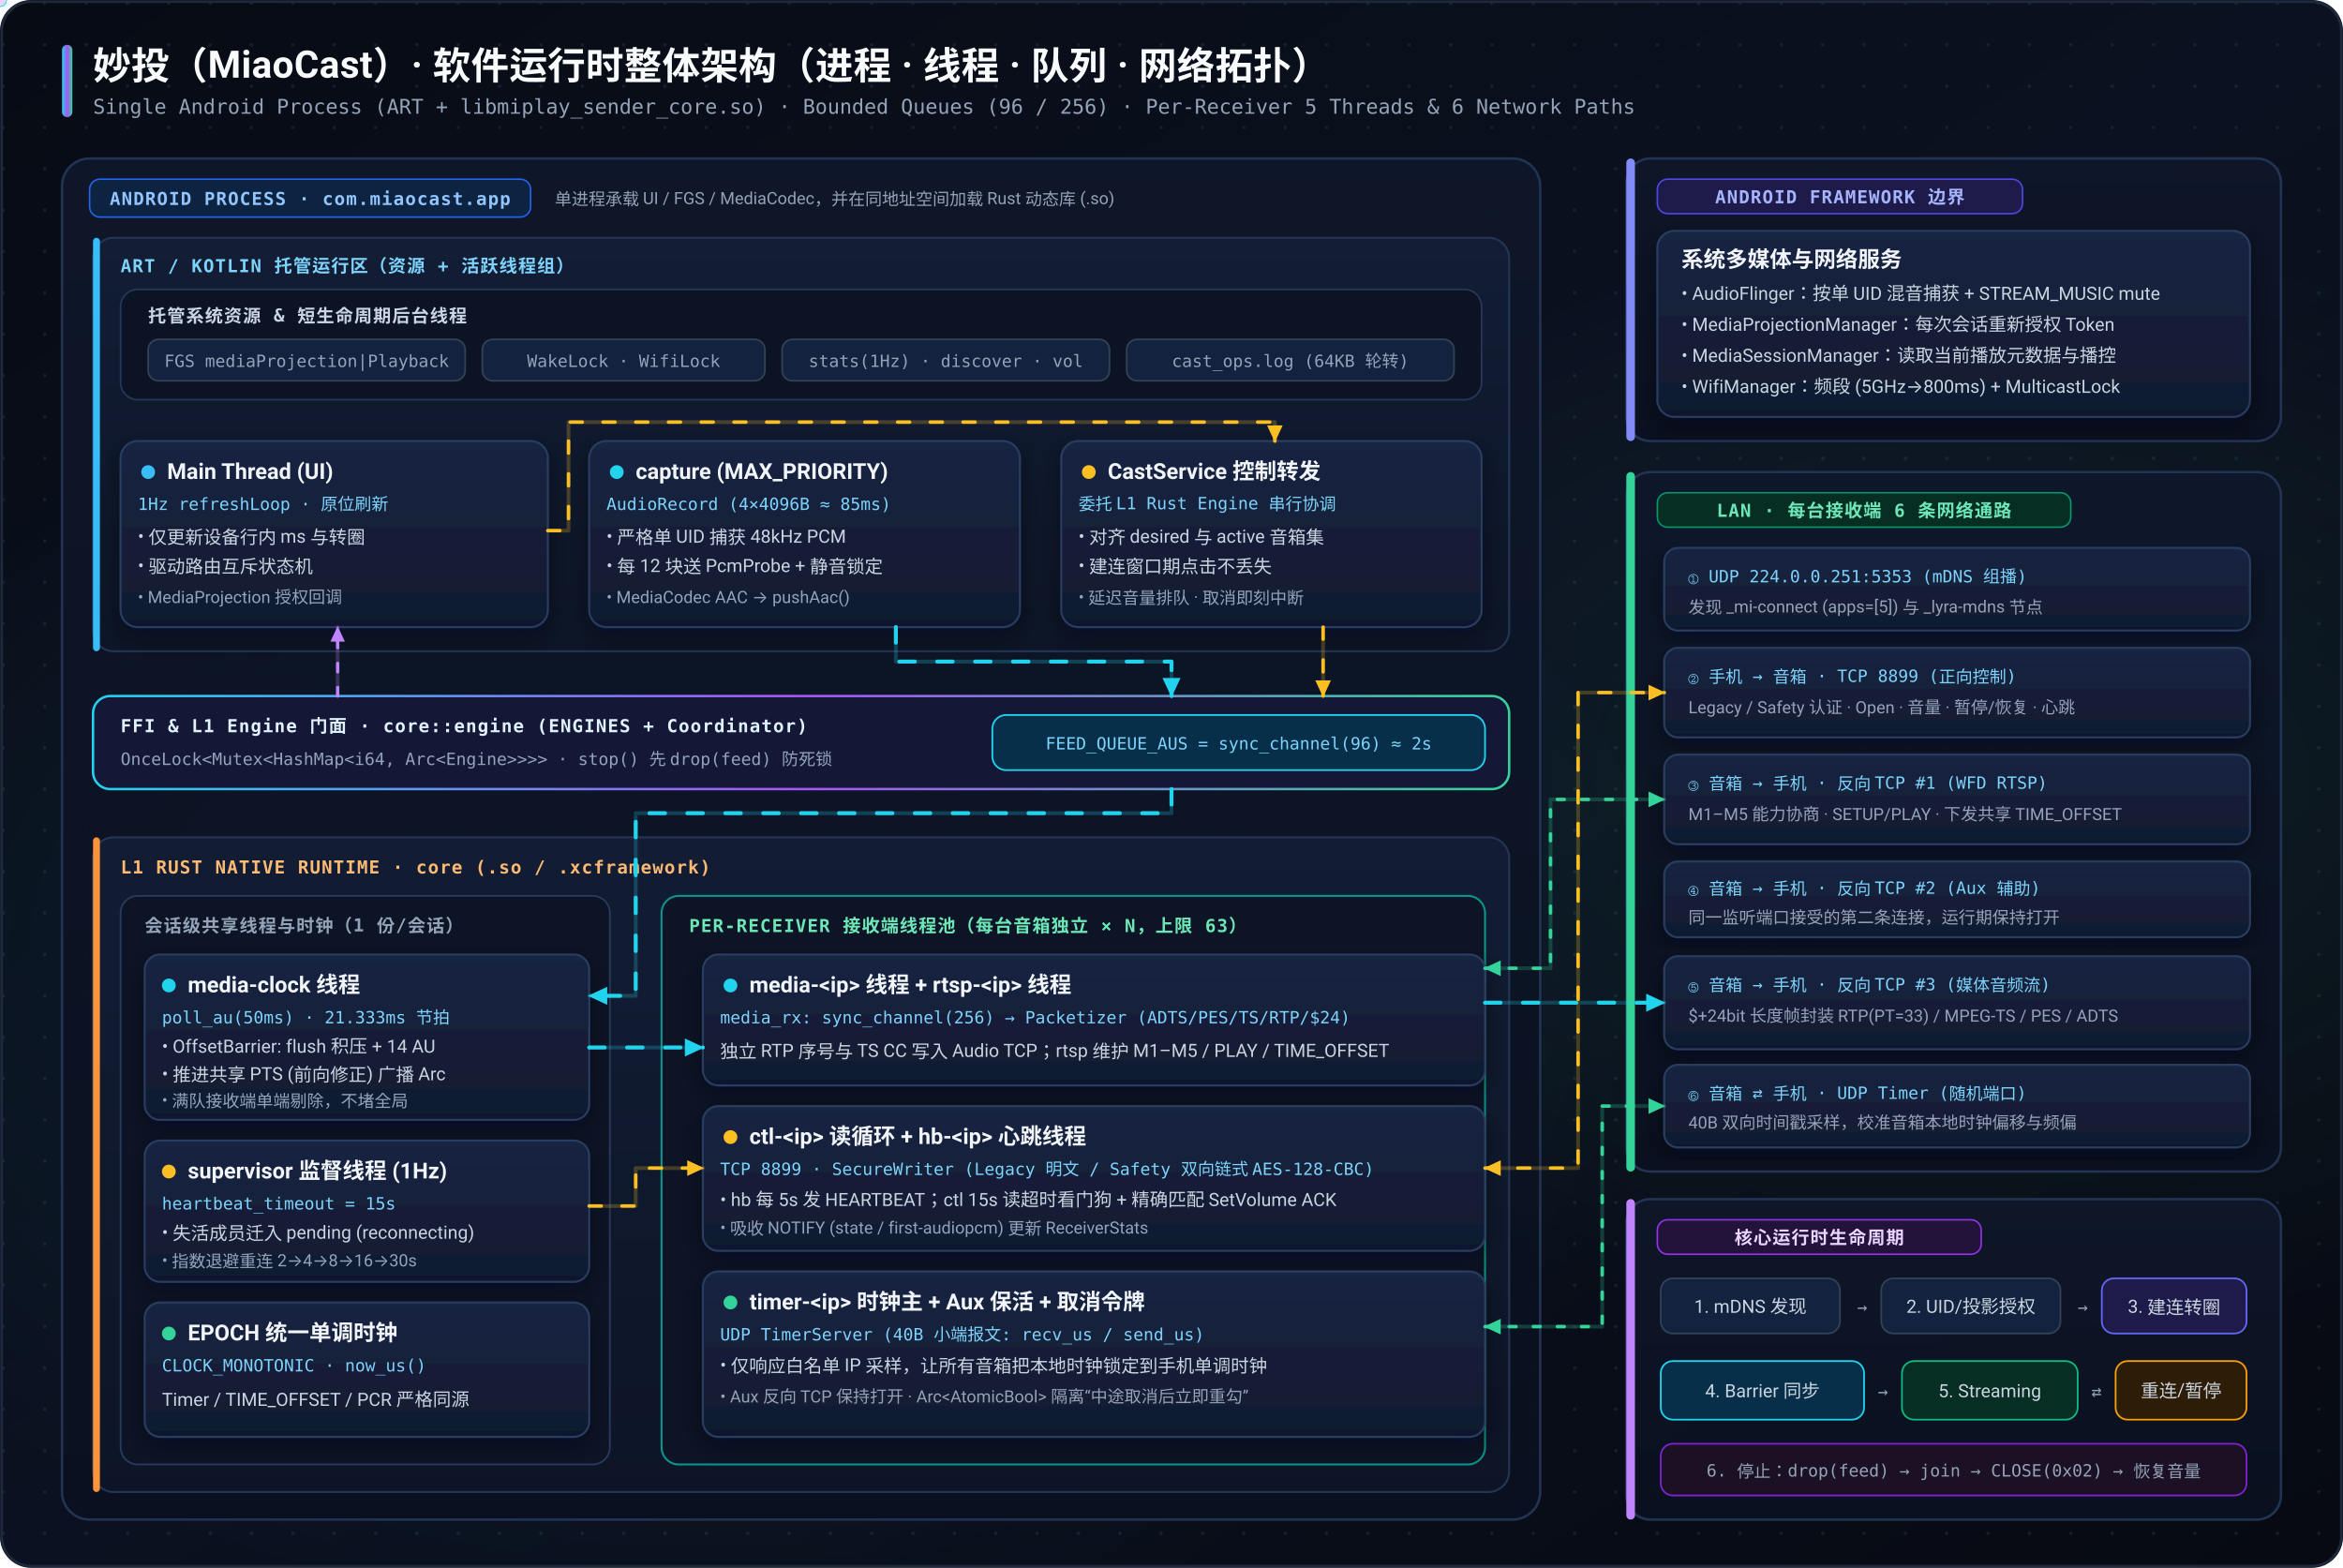
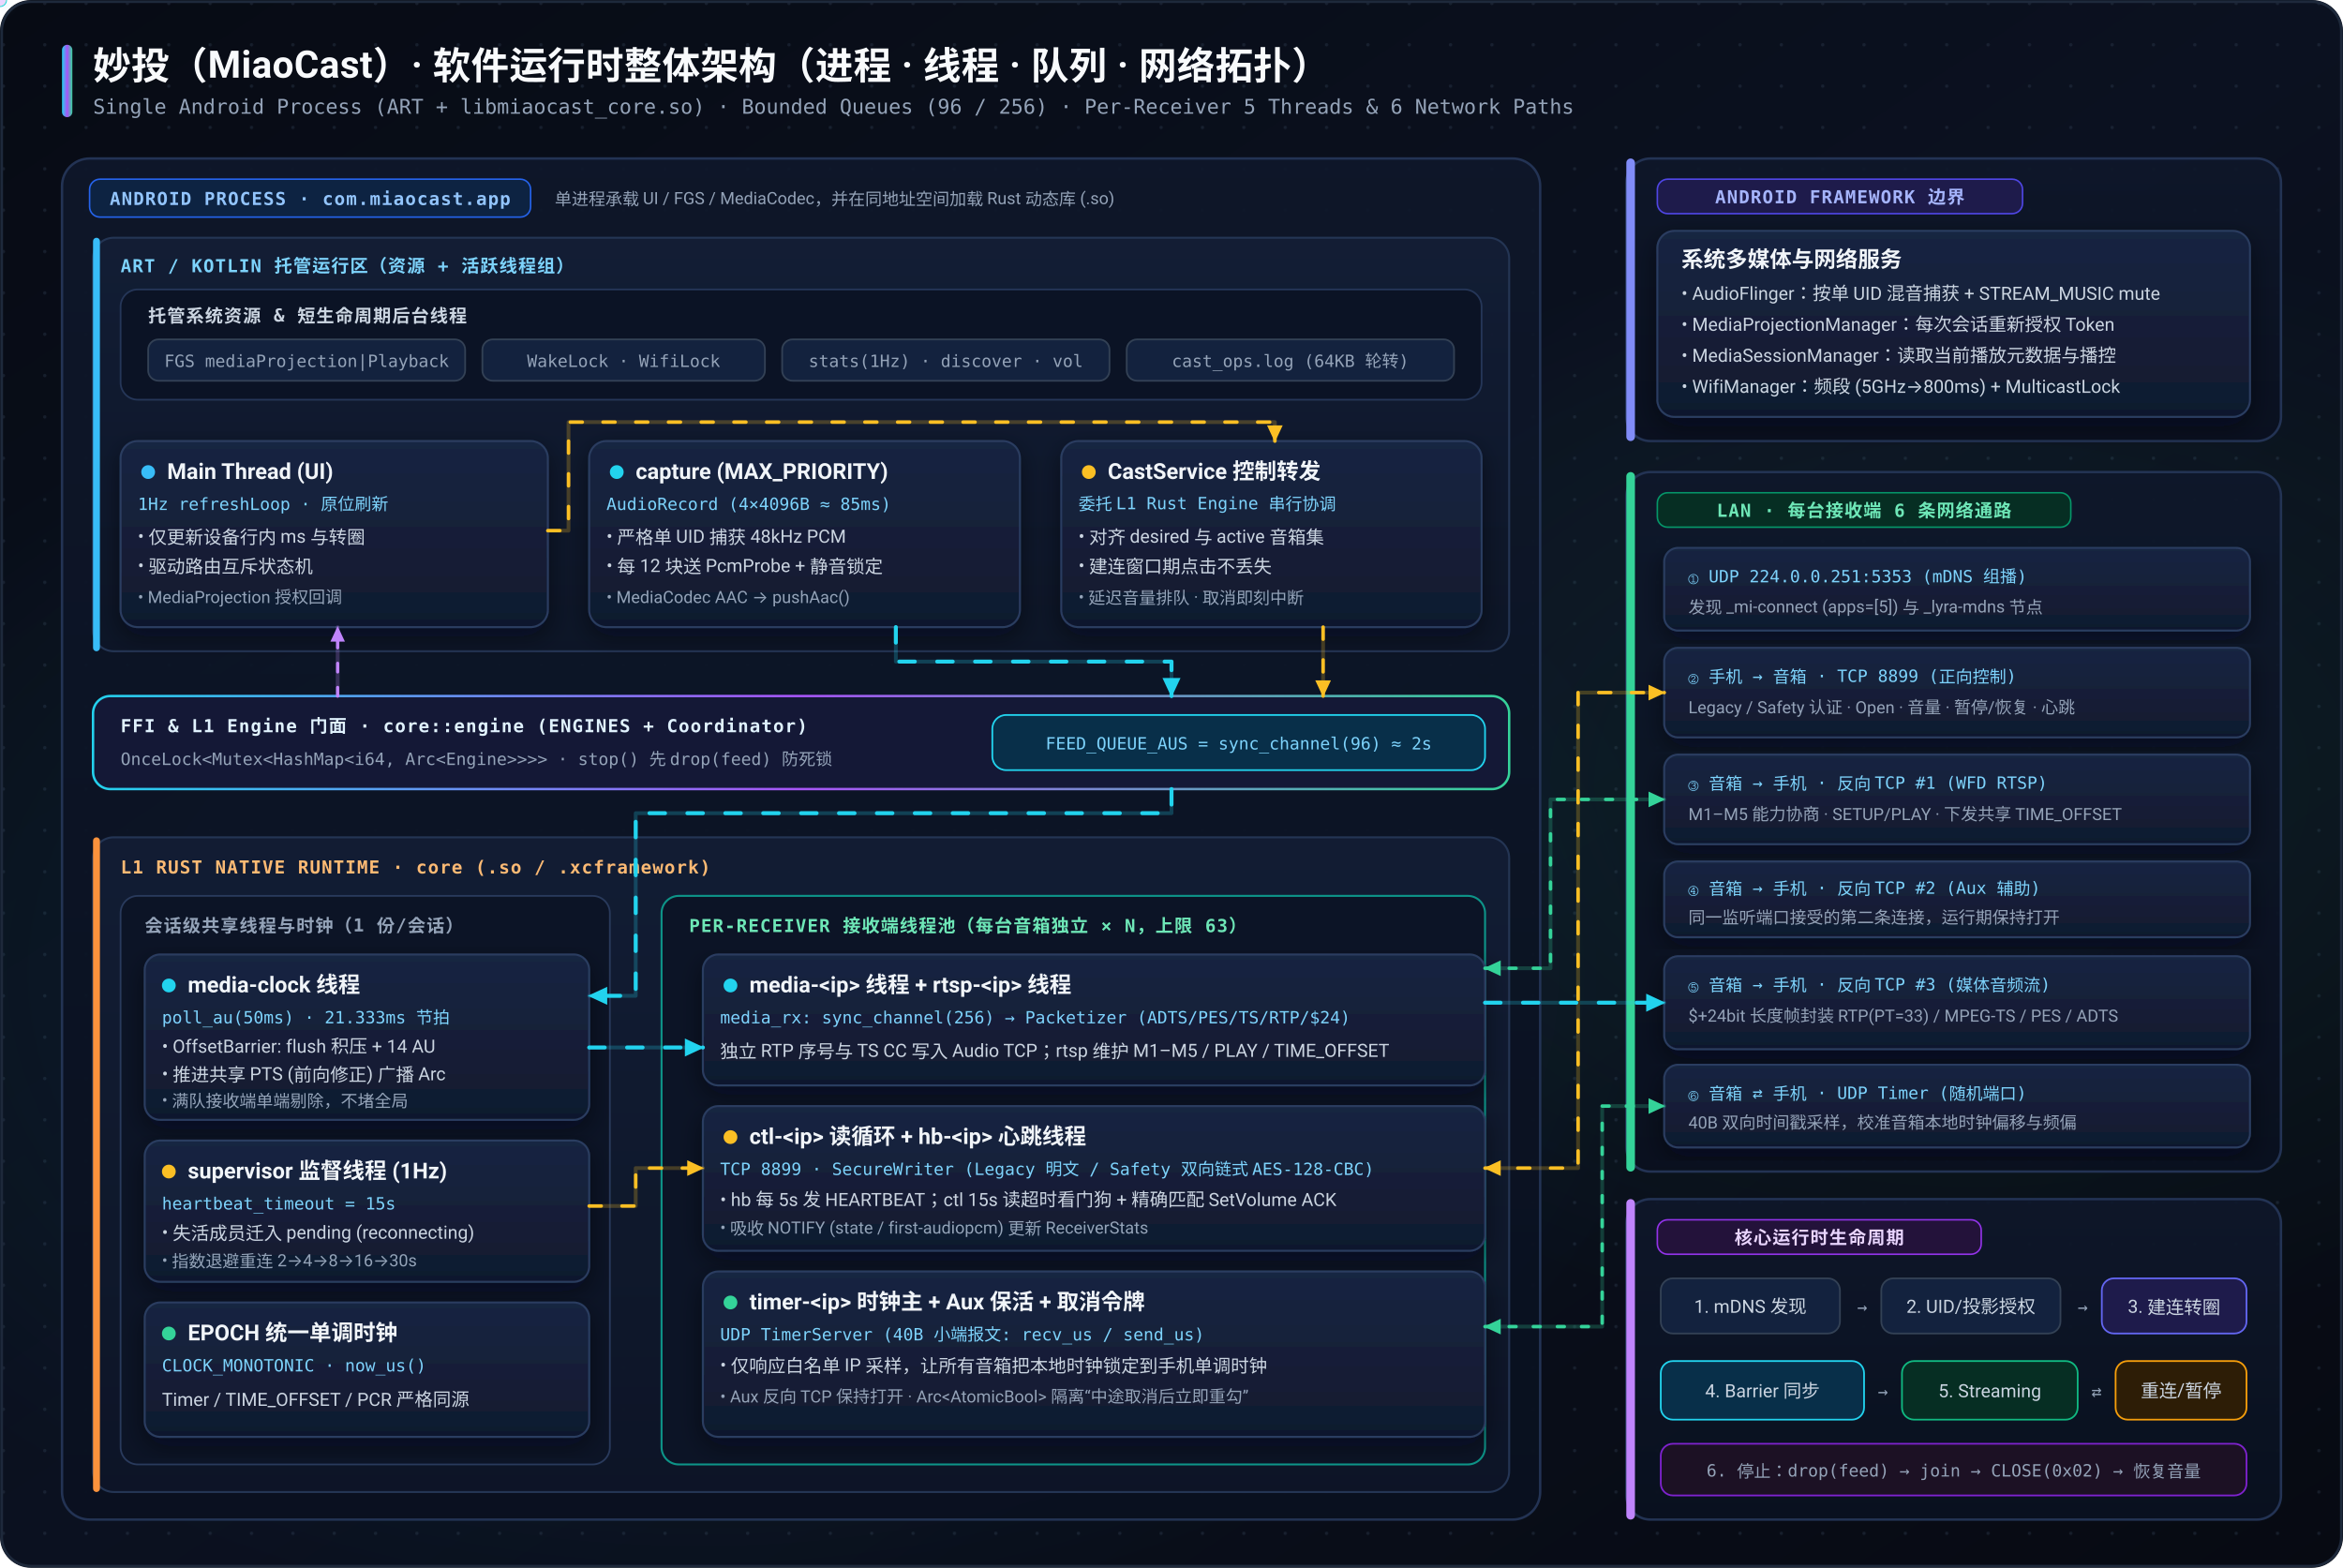
<svg xmlns="http://www.w3.org/2000/svg" viewBox="0 0 1360 910" width="1360" height="910" role="img" aria-labelledby="rt-title rt-desc">
  <defs>
    <linearGradient id="rt-bg" x1="0%" y1="0%" x2="100%" y2="100%">
      <stop offset="0%" stop-color="#070b14" />
      <stop offset="50%" stop-color="#0b1120" />
      <stop offset="100%" stop-color="#070a12" />
    </linearGradient>
    <linearGradient id="proc-surface" x1="0%" y1="0%" x2="0%" y2="100%">
      <stop offset="0%" stop-color="#0e172a" stop-opacity="0.92" />
      <stop offset="100%" stop-color="#09101f" stop-opacity="0.95" />
    </linearGradient>
    <linearGradient id="zone-surface" x1="0%" y1="0%" x2="0%" y2="100%">
      <stop offset="0%" stop-color="#131e36" stop-opacity="0.88" />
      <stop offset="100%" stop-color="#0d1527" stop-opacity="0.92" />
    </linearGradient>
    <linearGradient id="node-card" x1="0%" y1="0%" x2="0%" y2="100%">
      <stop offset="0%" stop-color="#182542" />
      <stop offset="100%" stop-color="#10192e" />
    </linearGradient>
    <linearGradient id="jni-bar" x1="0%" y1="0%" x2="100%" y2="0%">
      <stop offset="0%" stop-color="#22d3ee" />
      <stop offset="50%" stop-color="#a855f7" />
      <stop offset="100%" stop-color="#34d399" />
    </linearGradient>
    <radialGradient id="rt-glow-1" cx="30%" cy="62%" r="42%">
      <stop offset="0%" stop-color="#22d3ee" stop-opacity="0.11" />
      <stop offset="100%" stop-color="#22d3ee" stop-opacity="0" />
    </radialGradient>
    <radialGradient id="rt-glow-2" cx="84%" cy="50%" r="36%">
      <stop offset="0%" stop-color="#34d399" stop-opacity="0.09" />
      <stop offset="100%" stop-color="#34d399" stop-opacity="0" />
    </radialGradient>
    <pattern id="rt-grid" width="24" height="24" patternUnits="userSpaceOnUse">
      <circle cx="2" cy="2" r="1" fill="#334155" opacity="0.34" />
    </pattern>
    <filter id="rt-orb" x="-80%" y="-80%" width="260%" height="260%">
      <feGaussianBlur stdDeviation="3" result="b" />
      <feMerge>
        <feMergeNode in="b" />
        <feMergeNode in="SourceGraphic" />
      </feMerge>
    </filter>
    <filter id="rt-shadow" x="-6%" y="-10%" width="112%" height="126%">
      <feDropShadow dx="0" dy="5" stdDeviation="7" flood-color="#020617" flood-opacity="0.45" />
    </filter>
    <marker id="rt-arr-cyan" viewBox="0 0 10 10" refX="8" refY="5" markerWidth="6.5" markerHeight="6.5" orient="auto-start-reverse">
      <path d="M 1 1.5 L 8.5 5 L 1 8.5 z" fill="#22d3ee" />
    </marker>
    <marker id="rt-arr-amber" viewBox="0 0 10 10" refX="8" refY="5" markerWidth="6.5" markerHeight="6.5" orient="auto-start-reverse">
      <path d="M 1 1.5 L 8.5 5 L 1 8.5 z" fill="#fbbf24" />
    </marker>
    <marker id="rt-arr-emerald" viewBox="0 0 10 10" refX="8" refY="5" markerWidth="6.5" markerHeight="6.5" orient="auto-start-reverse">
      <path d="M 1 1.5 L 8.5 5 L 1 8.5 z" fill="#34d399" />
    </marker>
    <marker id="rt-arr-violet" viewBox="0 0 10 10" refX="8" refY="5" markerWidth="6.5" markerHeight="6.5" orient="auto-start-reverse">
      <path d="M 1 1.5 L 8.5 5 L 1 8.5 z" fill="#c084fc" />
    </marker>
    <path id="rp-cap-jni" d="M 520 364 L 520 384 L 680 384 L 680 404" />
    <path id="rp-jni-clk" d="M 680 458 L 680 472 L 369 472 L 369 578 L 342 578" />
    <path id="rp-clk-med" d="M 342 608 L 408 608" />
    <path id="rp-med-lan" d="M 862 582 L 966 582" />
    <path id="rp-ui-rec" d="M 318 308 L 330 308 L 330 245 L 740 245 L 740 256" />
    <path id="rp-rec-jni" d="M 768 364 L 768 404" />
    <path id="rp-ctl-lan" d="M 862 678 L 916 678 L 916 402 L 966 402" />
    <path id="rp-sup-rec" d="M 342 700 L 369 700 L 369 678 L 408 678" />
    <path id="rp-rtsp-lan" d="M 862 562 L 900 562 L 900 464 L 966 464" />
    <path id="rp-tmr-lan" d="M 862 770 L 930 770 L 930 642 L 966 642" />
    <path id="rp-stat-ui" d="M 196 404 L 196 364" />
    <style>
      .sans { font-family: -apple-system, BlinkMacSystemFont, "PingFang SC", "Hiragino Sans GB", "Microsoft YaHei", "Segoe UI", Roboto, sans-serif; }
      .mono { font-family: "SF Mono", ui-monospace, "Cascadia Code", Menlo, Consolas, monospace; }
      .title { font-size: 22px; font-weight: 700; fill: #f8fafc; letter-spacing: 0.2px; }
      .sub { font-size: 11.8px; fill: #94a3b8; }
      .proc-box { fill: url(#proc-surface); stroke: #233354; stroke-width: 1.4; }
      .zone-box { fill: url(#zone-surface); stroke: #243554; stroke-width: 1.15; }
      .node { fill: url(#node-card); stroke: #2b3c60; stroke-width: 1.15; filter: url(#rt-shadow); }
      .tag { font-size: 10.4px; font-weight: 700; letter-spacing: 0.6px; }
      .ntitle { font-size: 12.8px; font-weight: 700; fill: #f1f5f9; }
      .nmono { font-size: 9.8px; fill: #7dd3fc; }
      .nbody { font-size: 10.6px; fill: #cbd5e1; }
      .nmeta { font-size: 9.8px; fill: #94a3b8; }
      .wbase { fill: none; stroke-width: 2.2; stroke-linecap: round; stroke-linejoin: round; opacity: 0.24; }
      .wcyan { fill: none; stroke: #22d3ee; stroke-width: 2.3; stroke-linecap: round; stroke-linejoin: round; stroke-dasharray: 9 13; animation: rt-flow 1.3s linear infinite; }
      .wamber { fill: none; stroke: #fbbf24; stroke-width: 2; stroke-linecap: round; stroke-linejoin: round; stroke-dasharray: 7 12; animation: rt-flow 1.85s linear infinite; }
      .wemerald { fill: none; stroke: #34d399; stroke-width: 2; stroke-linecap: round; stroke-linejoin: round; stroke-dasharray: 4 10; animation: rt-flow 2.1s linear infinite; }
      .wviolet { fill: none; stroke: #c084fc; stroke-width: 1.85; stroke-linecap: round; stroke-linejoin: round; stroke-dasharray: 5 9; animation: rt-flow 2.2s linear infinite; }
      .hb-dot { animation: hb 1.6s ease-in-out infinite; }
      @keyframes rt-flow { from { stroke-dashoffset: 44; } to { stroke-dashoffset: 0; } }
      @keyframes hb { 0%, 100% { opacity: 0.35; } 50% { opacity: 1; } }
      @media (prefers-reduced-motion: reduce) {
        .wcyan, .wamber, .wemerald, .wviolet, .hb-dot { animation: none !important; }
      }
    </style>
  </defs>
  <rect width="1360" height="910" rx="18" fill="url(#rt-bg)" />
  <rect width="1360" height="910" rx="18" fill="url(#rt-grid)" />
  <rect width="1360" height="910" rx="18" fill="url(#rt-glow-1)" />
  <rect width="1360" height="910" rx="18" fill="url(#rt-glow-2)" />
  <rect x="1" y="1" width="1358" height="908" rx="17" fill="none" stroke="#1e293b" stroke-width="1.5" />
  <g transform="translate(36, 22)">
    <rect x="0" y="4" width="6" height="42" rx="3" fill="url(#jni-bar)" />
    <text x="18" y="24" class="sans title">妙投（MiaoCast）· 软件运行时整体架构（进程 · 线程 · 队列 · 网络拓扑）</text>
-     <text x="18" y="44" class="mono sub">Single Android Process (ART + libmiplay_sender_core.so) · Bounded Queues (96 / 256) · Per-Receiver 5 Threads &amp; 6 Network Paths</text>
+     <text x="18" y="44" class="mono sub">Single Android Process (ART + libmiaocast_core.so) · Bounded Queues (96 / 256) · Per-Receiver 5 Threads &amp; 6 Network Paths</text>
  </g>
  <g>
    <rect x="36" y="92" width="858" height="790" rx="16" class="proc-box" />
    <rect x="52" y="104" width="256" height="22" rx="6" fill="#0d2342" stroke="#2563eb" stroke-width="0.9" />
    <text x="180" y="119" text-anchor="middle" class="mono tag" fill="#93c5fd">ANDROID PROCESS · com.miaocast.app</text>
    <text x="322" y="119" class="sans nmeta">单进程承载 UI / FGS / MediaCodec，并在同地址空间加载 Rust 动态库 (.so)</text>
    <rect x="54" y="138" width="822" height="240" rx="12" class="zone-box" />
    <rect x="54" y="138" width="4" height="240" rx="2" fill="#38bdf8" />
    <text x="70" y="158" class="mono tag" fill="#7dd3fc">ART / KOTLIN 托管运行区（资源 + 活跃线程组）</text>
    <rect x="70" y="168" width="790" height="64" rx="10" fill="#0b1325" stroke="#253658" stroke-width="1" />
    <text x="86" y="187" class="mono tag" fill="#cbd5e1">托管系统资源 &amp; 短生命周期后台线程</text>
    <rect x="86" y="197" width="184" height="24" rx="6" fill="#13223e" stroke="#334155" />
    <text x="178" y="213" text-anchor="middle" class="mono nmeta" fill="#e2e8f0">FGS mediaProjection|Playback</text>
    <rect x="280" y="197" width="164" height="24" rx="6" fill="#13223e" stroke="#334155" />
    <text x="362" y="213" text-anchor="middle" class="mono nmeta" fill="#e2e8f0">WakeLock · WifiLock</text>
    <rect x="454" y="197" width="190" height="24" rx="6" fill="#13223e" stroke="#334155" />
    <text x="549" y="213" text-anchor="middle" class="mono nmeta" fill="#e2e8f0">stats(1Hz) · discover · vol</text>
    <rect x="654" y="197" width="190" height="24" rx="6" fill="#13223e" stroke="#334155" />
    <text x="749" y="213" text-anchor="middle" class="mono nmeta" fill="#e2e8f0">cast_ops.log (64KB 轮转)</text>
    <rect x="70" y="256" width="248" height="108" rx="10" class="node" />
    <circle cx="86" cy="274" r="4" fill="#38bdf8" />
    <text x="97" y="278" class="sans ntitle">Main Thread (UI)</text>
    <text x="80" y="296" class="mono nmono">1Hz refreshLoop · 原位刷新</text>
    <text x="80" y="315" class="sans nbody">• 仅更新设备行内 ms 与转圈</text>
    <text x="80" y="332" class="sans nbody">• 驱动路由互斥状态机</text>
    <text x="80" y="350" class="sans nmeta">• MediaProjection 授权回调</text>
    <rect x="342" y="256" width="250" height="108" rx="10" class="node" stroke="#0891b2" />
    <circle cx="358" cy="274" r="4" fill="#22d3ee" class="hb-dot" />
    <text x="369" y="278" class="sans ntitle">capture (MAX_PRIORITY)</text>
    <text x="352" y="296" class="mono nmono">AudioRecord (4×4096B ≈ 85ms)</text>
    <text x="352" y="315" class="sans nbody">• 严格单 UID 捕获 48kHz PCM</text>
    <text x="352" y="332" class="sans nbody">• 每 12 块送 PcmProbe + 静音锁定</text>
    <text x="352" y="350" class="sans nmeta">• MediaCodec AAC → pushAac()</text>
    <rect x="616" y="256" width="244" height="108" rx="10" class="node" stroke="#b45309" />
    <circle cx="632" cy="274" r="4" fill="#fbbf24" />
    <text x="643" y="278" class="sans ntitle">CastService 控制转发</text>
    <text x="626" y="296" class="mono nmono">委托 L1 Rust Engine 串行协调</text>
    <text x="626" y="315" class="sans nbody">• 对齐 desired 与 active 音箱集</text>
    <text x="626" y="332" class="sans nbody">• 建连窗口期点击不丢失</text>
    <text x="626" y="350" class="sans nmeta">• 延迟音量排队 · 取消即刻中断</text>
    <rect x="54" y="404" width="822" height="54" rx="10" fill="#141836" stroke="url(#jni-bar)" stroke-width="1.4" />
    <text x="70" y="425" class="mono tag" fill="#e0f2fe">FFI &amp; L1 Engine 门面 · core::engine (ENGINES + Coordinator)</text>
    <text x="70" y="444" class="mono nmeta">OnceLock&lt;Mutex&lt;HashMap&lt;i64, Arc&lt;Engine&gt;&gt;&gt;&gt; · stop() 先 drop(feed) 防死锁</text>
    <rect x="576" y="415" width="286" height="32" rx="8" fill="#082f49" stroke="#22d3ee" stroke-width="1" />
    <text x="719" y="435" text-anchor="middle" class="mono nmono" fill="#67e8f9">FEED_QUEUE_AUS = sync_channel(96) ≈ 2s</text>
    <rect x="54" y="486" width="822" height="380" rx="12" class="zone-box" />
    <rect x="54" y="486" width="4" height="380" rx="2" fill="#fb923c" />
    <text x="70" y="507" class="mono tag" fill="#fdba74">L1 RUST NATIVE RUNTIME · core (.so / .xcframework)</text>
    <rect x="70" y="520" width="284" height="330" rx="10" fill="#0c1426" stroke="#293a5c" stroke-width="1" />
    <text x="84" y="541" class="mono tag" fill="#94a3b8">会话级共享线程与时钟（1 份/会话）</text>
    <rect x="84" y="554" width="258" height="96" rx="9" class="node" stroke="#0891b2" />
    <circle cx="98" cy="572" r="4" fill="#22d3ee" class="hb-dot" />
    <text x="109" y="576" class="sans ntitle">media-clock 线程</text>
    <text x="94" y="594" class="mono nmono">poll_au(50ms) · 21.333ms 节拍</text>
    <text x="94" y="611" class="sans nbody">• OffsetBarrier: flush 积压 + 14 AU</text>
    <text x="94" y="627" class="sans nbody">• 推进共享 PTS (前向修正) 广播 Arc</text>
    <text x="94" y="642" class="sans nmeta">• 满队接收端单端剔除，不堵全局</text>
    <rect x="84" y="662" width="258" height="82" rx="9" class="node" stroke="#b45309" />
    <circle cx="98" cy="680" r="4" fill="#fbbf24" />
    <text x="109" y="684" class="sans ntitle">supervisor 监督线程 (1Hz)</text>
    <text x="94" y="702" class="mono nmono">heartbeat_timeout = 15s</text>
    <text x="94" y="719" class="sans nbody">• 失活成员迁入 pending (reconnecting)</text>
    <text x="94" y="735" class="sans nmeta">• 指数退避重连 2→4→8→16→30s</text>
    <rect x="84" y="756" width="258" height="78" rx="9" class="node" stroke="#059669" />
    <circle cx="98" cy="774" r="4" fill="#34d399" />
    <text x="109" y="778" class="sans ntitle">EPOCH 统一单调时钟</text>
    <text x="94" y="796" class="mono nmono">CLOCK_MONOTONIC · now_us()</text>
    <text x="94" y="816" class="sans nbody">Timer / TIME_OFFSET / PCR 严格同源</text>
    <rect x="384" y="520" width="478" height="330" rx="10" fill="#0c1426" stroke="#0d9488" stroke-width="1.15" />
    <text x="400" y="541" class="mono tag" fill="#6ee7b7">PER-RECEIVER 接收端线程池（每台音箱独立 × N，上限 63）</text>
    <rect x="408" y="554" width="454" height="76" rx="9" class="node" stroke="#0891b2" />
    <circle cx="424" cy="572" r="4" fill="#22d3ee" class="hb-dot" />
    <text x="435" y="576" class="sans ntitle">media-&lt;ip&gt; 线程 + rtsp-&lt;ip&gt; 线程</text>
    <text x="418" y="594" class="mono nmono">media_rx: sync_channel(256) → Packetizer (ADTS/PES/TS/RTP/$24)</text>
    <text x="418" y="614" class="sans nbody">独立 RTP 序号与 TS CC 写入 Audio TCP；rtsp 维护 M1–M5 / PLAY / TIME_OFFSET</text>
    <rect x="408" y="642" width="454" height="84" rx="9" class="node" stroke="#b45309" />
    <circle cx="424" cy="660" r="4" fill="#fbbf24" class="hb-dot" />
    <text x="435" y="664" class="sans ntitle">ctl-&lt;ip&gt; 读循环 + hb-&lt;ip&gt; 心跳线程</text>
    <text x="418" y="682" class="mono nmono">TCP 8899 · SecureWriter (Legacy 明文 / Safety 双向链式 AES-128-CBC)</text>
    <text x="418" y="700" class="sans nbody">• hb 每 5s 发 HEARTBEAT；ctl 15s 读超时看门狗 + 精确匹配 SetVolume ACK</text>
    <text x="418" y="716" class="sans nmeta">• 吸收 NOTIFY (state / first-audiopcm) 更新 ReceiverStats</text>
    <rect x="408" y="738" width="454" height="96" rx="9" class="node" stroke="#059669" />
    <circle cx="424" cy="756" r="4" fill="#34d399" class="hb-dot" />
    <text x="435" y="760" class="sans ntitle">timer-&lt;ip&gt; 时钟主 + Aux 保活 + 取消令牌</text>
    <text x="418" y="778" class="mono nmono">UDP TimerServer (40B 小端报文: recv_us / send_us)</text>
    <text x="418" y="796" class="sans nbody">• 仅响应白名单 IP 采样，让所有音箱把本地时钟锁定到手机单调时钟</text>
    <text x="418" y="814" class="sans nmeta">• Aux 反向 TCP 保持打开 · Arc&lt;AtomicBool&gt; 隔离“中途取消后立即重勾”</text>
  </g>
  <g>
    <rect x="944" y="92" width="380" height="164" rx="14" class="proc-box" />
    <rect x="944" y="92" width="5" height="164" rx="2.5" fill="#818cf8" />
    <rect x="962" y="104" width="212" height="20" rx="6" fill="#1e1b4b" stroke="#4f46e5" stroke-width="0.9" />
    <text x="1068" y="118" text-anchor="middle" class="mono tag" fill="#a5b4fc">ANDROID FRAMEWORK 边界</text>
    <rect x="962" y="134" width="344" height="108" rx="10" class="node" />
    <text x="976" y="155" class="sans ntitle">系统多媒体与网络服务</text>
    <text x="976" y="174" class="sans nbody">• AudioFlinger：按单 UID 混音捕获 + STREAM_MUSIC mute</text>
    <text x="976" y="192" class="sans nbody">• MediaProjectionManager：每次会话重新授权 Token</text>
    <text x="976" y="210" class="sans nbody">• MediaSessionManager：读取当前播放元数据与播控</text>
    <text x="976" y="228" class="sans nbody">• WifiManager：频段 (5GHz→800ms) + MulticastLock</text>
    <rect x="944" y="274" width="380" height="406" rx="14" class="proc-box" />
    <rect x="944" y="274" width="5" height="406" rx="2.5" fill="#34d399" />
    <rect x="962" y="286" width="240" height="20" rx="6" fill="#062e23" stroke="#059669" stroke-width="0.9" />
    <text x="1082" y="300" text-anchor="middle" class="mono tag" fill="#6ee7b7">LAN · 每台接收端 6 条网络通路</text>
    <rect x="966" y="318" width="340" height="48" rx="8" class="node" stroke="#7e22ce" />
    <text x="980" y="338" class="mono nmono" fill="#e9d5ff">① UDP 224.0.0.251:5353 (mDNS 组播)</text>
    <text x="980" y="356" class="sans nmeta">发现 _mi-connect (apps=[5]) 与 _lyra-mdns 节点</text>
    <rect x="966" y="376" width="340" height="52" rx="8" class="node" stroke="#b45309" />
    <text x="980" y="396" class="mono nmono" fill="#fde68a">② 手机 → 音箱 · TCP 8899 (正向控制)</text>
    <text x="980" y="414" class="sans nmeta">Legacy / Safety 认证 · Open · 音量 · 暂停/恢复 · 心跳</text>
    <rect x="966" y="438" width="340" height="52" rx="8" class="node" stroke="#059669" />
    <text x="980" y="458" class="mono nmono" fill="#6ee7b7">③ 音箱 → 手机 · 反向 TCP #1 (WFD RTSP)</text>
    <text x="980" y="476" class="sans nmeta">M1–M5 能力协商 · SETUP/PLAY · 下发共享 TIME_OFFSET</text>
    <rect x="966" y="500" width="340" height="44" rx="8" class="node" />
    <text x="980" y="519" class="mono nmono" fill="#cbd5e1">④ 音箱 → 手机 · 反向 TCP #2 (Aux 辅助)</text>
    <text x="980" y="536" class="sans nmeta">同一监听端口接受的第二条连接，运行期保持打开</text>
    <rect x="966" y="555" width="340" height="54" rx="8" class="node" stroke="#0891b2" />
    <text x="980" y="575" class="mono nmono" fill="#67e8f9">⑤ 音箱 → 手机 · 反向 TCP #3 (媒体音频流)</text>
    <text x="980" y="593" class="sans nmeta">$+24bit 长度帧封装 RTP(PT=33) / MPEG-TS / PES / ADTS</text>
    <rect x="966" y="618" width="340" height="48" rx="8" class="node" stroke="#059669" />
    <text x="980" y="638" class="mono nmono" fill="#6ee7b7">⑥ 音箱 ⇄ 手机 · UDP Timer (随机端口)</text>
    <text x="980" y="655" class="sans nmeta">40B 双向时间戳采样，校准音箱本地时钟偏移与频偏</text>
    <rect x="944" y="696" width="380" height="186" rx="14" class="proc-box" />
    <rect x="944" y="696" width="5" height="186" rx="2.5" fill="#c084fc" />
    <rect x="962" y="708" width="188" height="20" rx="6" fill="#23123a" stroke="#9333ea" stroke-width="0.9" />
    <text x="1056" y="722" text-anchor="middle" class="mono tag" fill="#e9d5ff">核心运行时生命周期</text>
    <g transform="translate(964, 742)">
      <rect x="0" y="0" width="104" height="32" rx="7" fill="#13223e" stroke="#334155" />
      <text x="52" y="20" text-anchor="middle" class="sans nbody">1. mDNS 发现</text>
      <text x="114" y="20" class="mono nmeta">→</text>
      <rect x="128" y="0" width="104" height="32" rx="7" fill="#13223e" stroke="#334155" />
      <text x="180" y="20" text-anchor="middle" class="sans nbody">2. UID/投影授权</text>
      <text x="242" y="20" class="mono nmeta">→</text>
      <rect x="256" y="0" width="84" height="32" rx="7" fill="#1e1b4b" stroke="#6366f1" />
      <text x="298" y="20" text-anchor="middle" class="sans nbody">3. 建连转圈</text>
      <rect x="0" y="48" width="118" height="34" rx="7" fill="#082f49" stroke="#22d3ee" />
      <text x="59" y="69" text-anchor="middle" class="sans nbody" fill="#e0f2fe">4. Barrier 同步</text>
      <text x="126" y="69" class="mono nmeta">→</text>
      <rect x="140" y="48" width="102" height="34" rx="7" fill="#062e23" stroke="#10b981" />
      <text x="191" y="69" text-anchor="middle" class="sans nbody" fill="#d1fae5">5. Streaming</text>
      <text x="250" y="69" class="mono nmeta">⇄</text>
      <rect x="264" y="48" width="76" height="34" rx="7" fill="#2d1d06" stroke="#f59e0b" />
      <text x="302" y="69" text-anchor="middle" class="sans nbody" fill="#fef3c7">重连/暂停</text>
      <rect x="0" y="96" width="340" height="30" rx="7" fill="#1c1124" stroke="#7e22ce" />
      <text x="170" y="115" text-anchor="middle" class="mono nmeta" fill="#e9d5ff">6. 停止：drop(feed) → join → CLOSE(0x02) → 恢复音量</text>
    </g>
  </g>
  <g class="wbase">
    <use href="#rp-cap-jni" stroke="#22d3ee" />
    <use href="#rp-jni-clk" stroke="#22d3ee" />
    <use href="#rp-clk-med" stroke="#22d3ee" />
    <use href="#rp-med-lan" stroke="#22d3ee" />
    <use href="#rp-ui-rec" stroke="#fbbf24" />
    <use href="#rp-rec-jni" stroke="#fbbf24" />
    <use href="#rp-ctl-lan" stroke="#fbbf24" />
    <use href="#rp-sup-rec" stroke="#fbbf24" />
    <use href="#rp-rtsp-lan" stroke="#34d399" />
    <use href="#rp-tmr-lan" stroke="#34d399" />
    <use href="#rp-stat-ui" stroke="#c084fc" />
  </g>
  <g>
    <use href="#rp-cap-jni" class="wcyan" marker-end="url(#rt-arr-cyan)" />
    <use href="#rp-jni-clk" class="wcyan" marker-end="url(#rt-arr-cyan)" />
    <use href="#rp-clk-med" class="wcyan" marker-end="url(#rt-arr-cyan)" />
    <use href="#rp-med-lan" class="wcyan" marker-end="url(#rt-arr-cyan)" />
    <use href="#rp-ui-rec" class="wamber" marker-end="url(#rt-arr-amber)" />
    <use href="#rp-rec-jni" class="wamber" marker-end="url(#rt-arr-amber)" />
    <use href="#rp-ctl-lan" class="wamber" marker-start="url(#rt-arr-amber)" marker-end="url(#rt-arr-amber)" />
    <use href="#rp-sup-rec" class="wamber" marker-end="url(#rt-arr-amber)" />
    <use href="#rp-rtsp-lan" class="wemerald" marker-start="url(#rt-arr-emerald)" marker-end="url(#rt-arr-emerald)" />
    <use href="#rp-tmr-lan" class="wemerald" marker-start="url(#rt-arr-emerald)" marker-end="url(#rt-arr-emerald)" />
    <use href="#rp-stat-ui" class="wviolet" marker-end="url(#rt-arr-violet)" />
  </g>
  <g filter="url(#rt-orb)">
    <circle r="3.8" fill="#67e8f9">
      <animateMotion dur="1.4s" repeatCount="indefinite">
        <mpath href="#rp-cap-jni" />
      </animateMotion>
    </circle>
    <circle r="3.8" fill="#67e8f9">
      <animateMotion dur="1.8s" repeatCount="indefinite">
        <mpath href="#rp-jni-clk" />
      </animateMotion>
    </circle>
    <circle r="3.5" fill="#67e8f9">
      <animateMotion dur="0.9s" repeatCount="indefinite">
        <mpath href="#rp-clk-med" />
      </animateMotion>
    </circle>
    <circle r="4.1" fill="#22d3ee">
      <animateMotion dur="1.1s" repeatCount="indefinite">
        <mpath href="#rp-med-lan" />
      </animateMotion>
    </circle>
    <circle r="3.5" fill="#fde68a">
      <animateMotion dur="2.1s" repeatCount="indefinite">
        <mpath href="#rp-ctl-lan" />
      </animateMotion>
    </circle>
    <circle r="3.5" fill="#6ee7b7">
      <animateMotion dur="1.8s" repeatCount="indefinite">
        <mpath href="#rp-rtsp-lan" />
      </animateMotion>
    </circle>
    <circle r="3.5" fill="#6ee7b7">
      <animateMotion dur="2.0s" repeatCount="indefinite">
        <mpath href="#rp-tmr-lan" />
      </animateMotion>
    </circle>
    <circle r="3.4" fill="#e9d5ff">
      <animateMotion dur="1.6s" repeatCount="indefinite">
        <mpath href="#rp-stat-ui" />
      </animateMotion>
    </circle>
  </g>
</svg>
